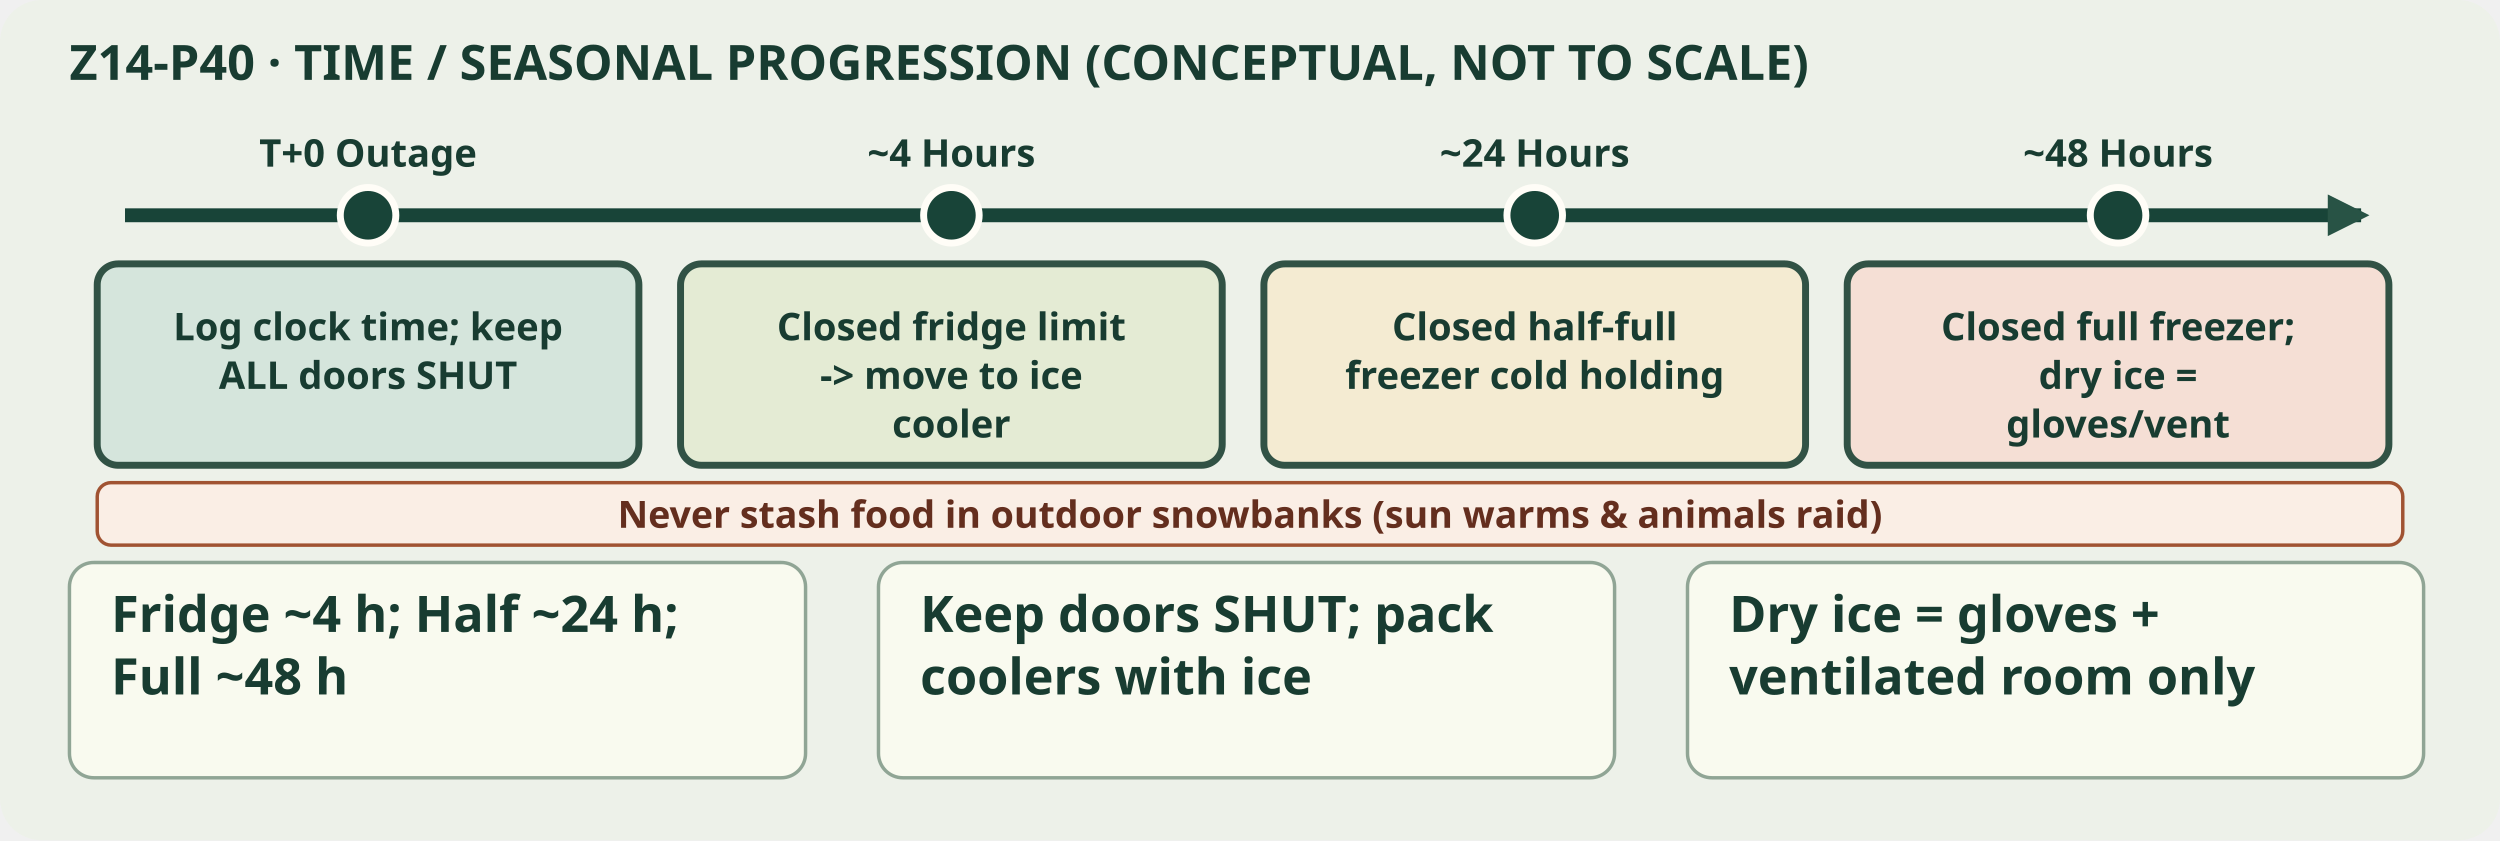
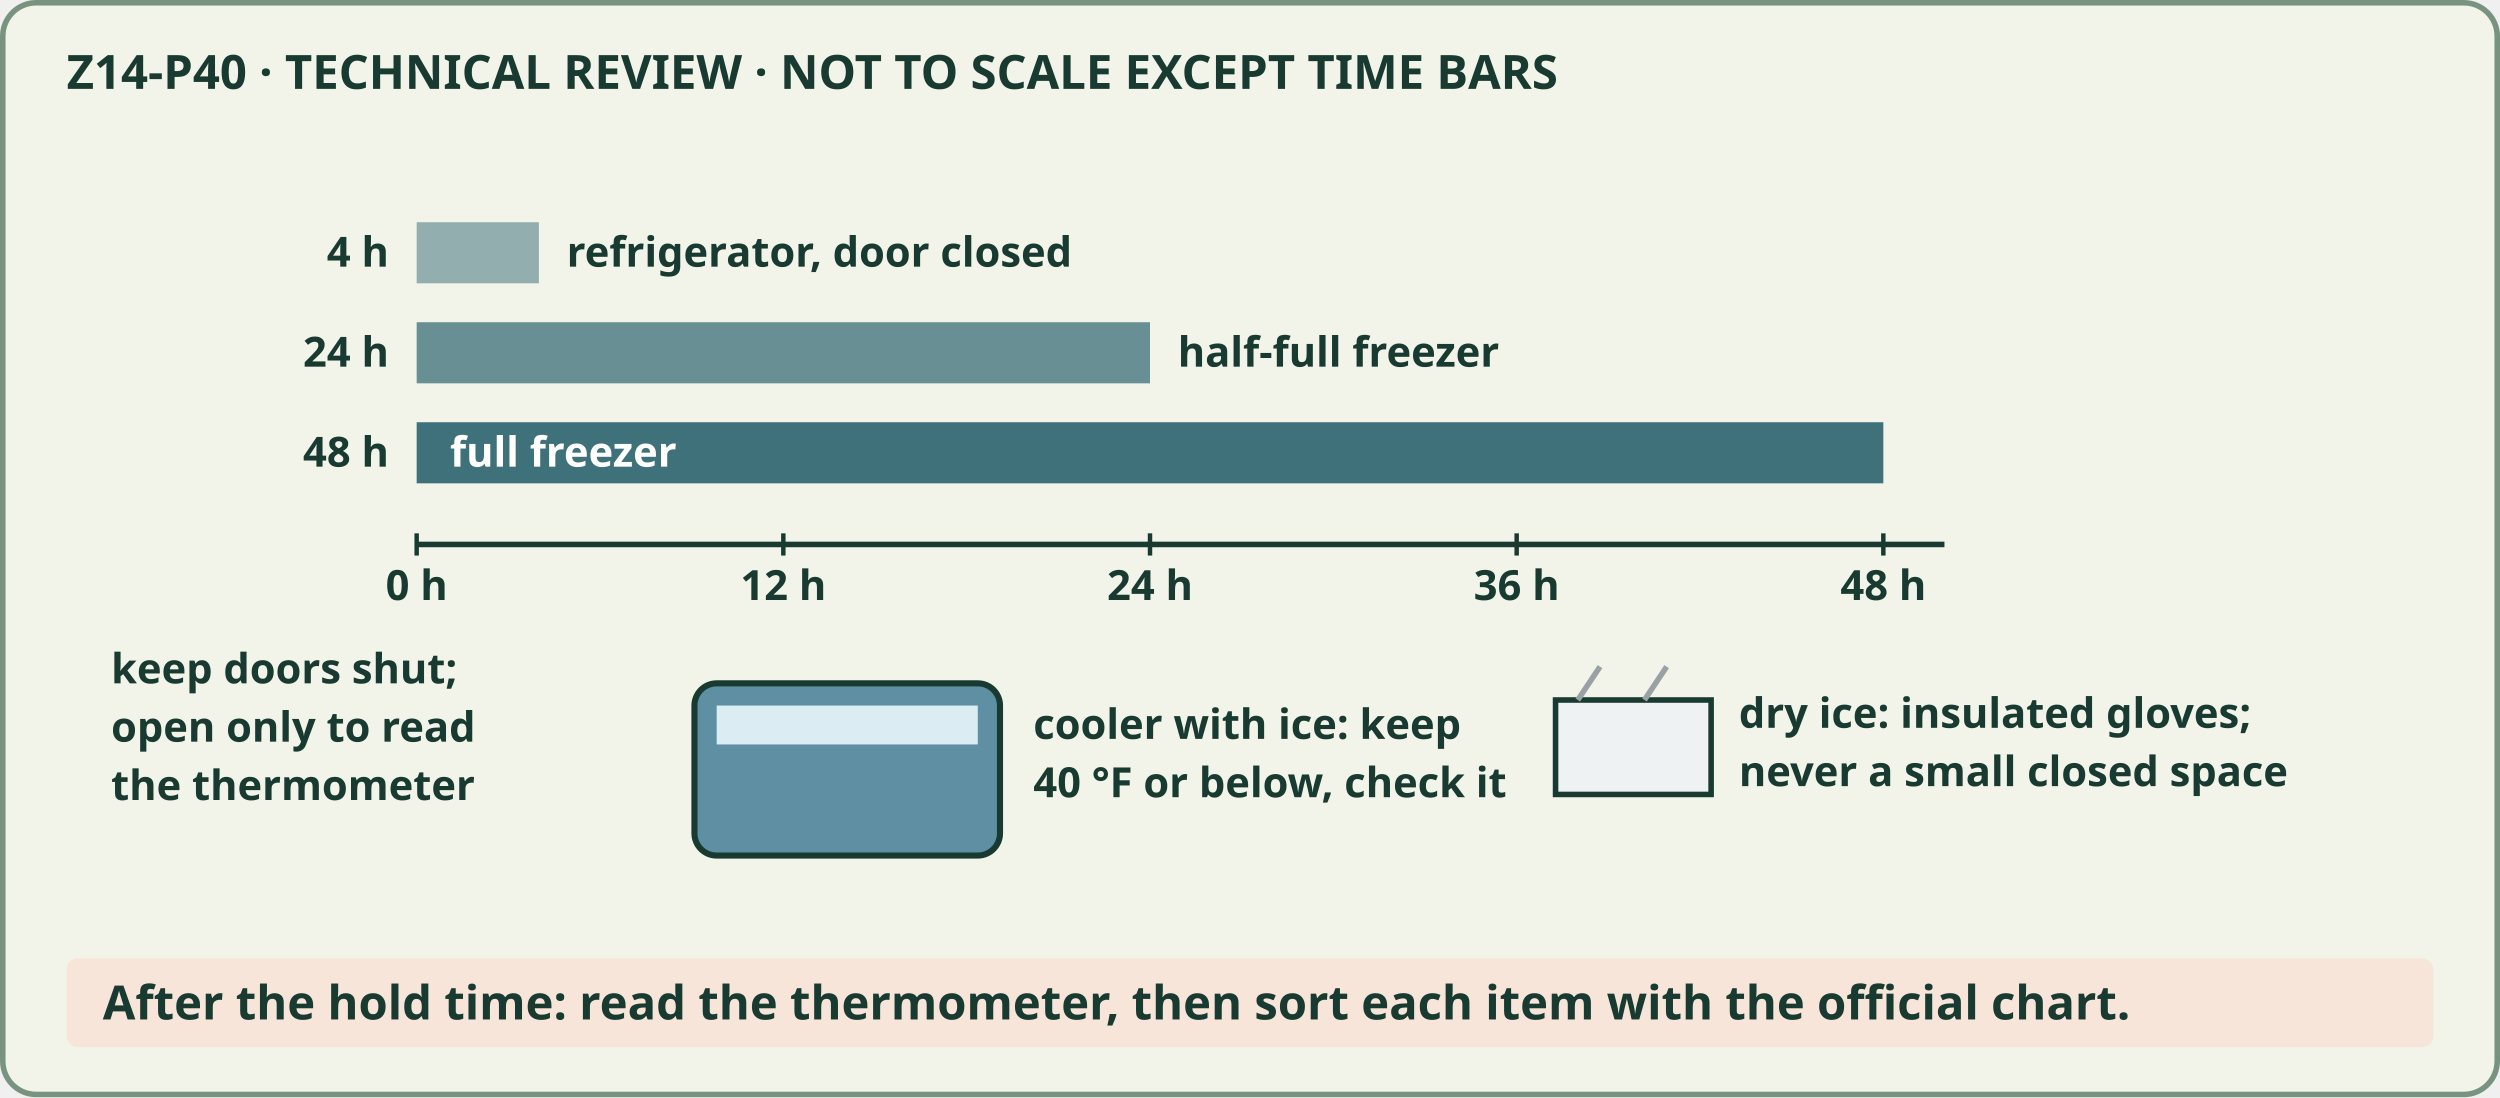
- <svg xmlns="http://www.w3.org/2000/svg" viewBox="0 0 720 242" role="img" aria-labelledby="title desc">
+ <svg xmlns="http://www.w3.org/2000/svg" viewBox="0 0 900 395" role="img" aria-labelledby="title desc">
  <defs>
-     <marker id="arrow" viewBox="0 0 10 10" markerWidth="3" markerHeight="3" refX="8" refY="5" orient="auto">
-       <path d="M0 0L10 5 0 10Z" fill="#285345" />
+     <marker id="m-flow" viewBox="0 0 10 10" refX="8" refY="5" markerWidth="4.2" markerHeight="4.2" orient="auto">
+       <path d="M0 0L10 5L0 10Z" fill="#205b68" />
+     </marker>
+     <marker id="m-reverse" viewBox="0 0 10 10" refX="8" refY="5" markerWidth="4.2" markerHeight="4.2" orient="auto">
+       <path d="M0 0L10 5L0 10Z" fill="#8b3825" />
+     </marker>
+     <marker id="m-load" viewBox="0 0 10 10" refX="8" refY="5" markerWidth="4.2" markerHeight="4.2" orient="auto">
+       <path d="M0 0L10 5L0 10Z" fill="#3b3b3b" />
+     </marker>
+     <marker id="m-air" viewBox="0 0 10 10" refX="8" refY="5" markerWidth="4.2" markerHeight="4.2" orient="auto">
+       <path d="M0 0L10 5L0 10Z" fill="#6b7f8c" />
+     </marker>
+     <marker id="m-ink" viewBox="0 0 10 10" refX="8" refY="5" markerWidth="4.2" markerHeight="4.2" orient="auto">
+       <path d="M0 0L10 5L0 10Z" fill="#183a30" />
    </marker>
  </defs>
-   <rect width="720" height="242" rx="12" fill="#edf1e9" />
-   <g font-family="system-ui,sans-serif" font-size="14.5" font-weight="650" fill="#183c31">
-     <text x="20" y="23" font-size="14" font-weight="700" fill="#183c31" text-anchor="start">Z14-P40 · TIME / SEASONAL PROGRESSION (CONCEPTUAL, NOT TO SCALE)</text>
-     <g id="seasonal-timeline-food_temp-artwork">
-       <path d="M36 62h644" stroke="#184438" stroke-width="4" marker-end="url(#arrow)" />
-       <circle cx="106.0" cy="62" r="8" fill="#184438" stroke="#fffdf7" stroke-width="2" />
-       <text x="106.0" y="48" font-size="11" font-weight="650" fill="#183c31" text-anchor="middle">T+0 Outage</text>
-       <rect x="28" y="76" width="156" height="58" rx="6" fill="#d5e5dc" stroke="#315245" stroke-width="2" />
-       <text x="106.0" y="98" font-size="11" font-weight="650" fill="#183c31" text-anchor="middle">Log clock time; keep</text>
-       <text x="106.0" y="112" font-size="11" font-weight="650" fill="#183c31" text-anchor="middle">ALL doors SHUT</text>
-       <circle cx="274.0" cy="62" r="8" fill="#184438" stroke="#fffdf7" stroke-width="2" />
-       <text x="274.0" y="48" font-size="11" font-weight="650" fill="#183c31" text-anchor="middle">~4 Hours</text>
-       <rect x="196" y="76" width="156" height="58" rx="6" fill="#e4ebd4" stroke="#315245" stroke-width="2" />
-       <text x="274.0" y="98" font-size="11" font-weight="650" fill="#183c31" text-anchor="middle">Closed fridge limit</text>
-       <text x="274.0" y="112" font-size="11" font-weight="650" fill="#183c31" text-anchor="middle">-&gt; move to ice</text>
-       <text x="274.0" y="126" font-size="11" font-weight="650" fill="#183c31" text-anchor="middle">cooler</text>
-       <circle cx="442.0" cy="62" r="8" fill="#184438" stroke="#fffdf7" stroke-width="2" />
-       <text x="442.0" y="48" font-size="11" font-weight="650" fill="#183c31" text-anchor="middle">~24 Hours</text>
-       <rect x="364" y="76" width="156" height="58" rx="6" fill="#f4ebd2" stroke="#315245" stroke-width="2" />
-       <text x="442.0" y="98" font-size="11" font-weight="650" fill="#183c31" text-anchor="middle">Closed half-full</text>
-       <text x="442.0" y="112" font-size="11" font-weight="650" fill="#183c31" text-anchor="middle">freezer cold holding</text>
-       <circle cx="610.0" cy="62" r="8" fill="#184438" stroke="#fffdf7" stroke-width="2" />
-       <text x="610.0" y="48" font-size="11" font-weight="650" fill="#183c31" text-anchor="middle">~48 Hours</text>
-       <rect x="532" y="76" width="156" height="58" rx="6" fill="#f5dfd5" stroke="#315245" stroke-width="2" />
-       <text x="610.0" y="98" font-size="11" font-weight="650" fill="#183c31" text-anchor="middle">Closed full freezer;</text>
-       <text x="610.0" y="112" font-size="11" font-weight="650" fill="#183c31" text-anchor="middle">dry ice =</text>
-       <text x="610.0" y="126" font-size="11" font-weight="650" fill="#183c31" text-anchor="middle">gloves/vent</text>
-       <rect x="28" y="139" width="664" height="18" rx="4" fill="#faeee5" stroke="#a05332" />
-       <text x="360" y="152" font-size="10.8" font-weight="650" fill="#642e1e" text-anchor="middle">Never stash food in outdoor snowbanks (sun warms &amp; animals raid)</text>
-     </g>
-     <g id="stage-panels">
-       <rect x="20" y="162" width="212" height="62" rx="7" fill="#f9faef" stroke="#90a595" />
-       <text x="32" y="182" font-size="14.5" font-weight="650" fill="#183c31" text-anchor="start">Fridge ~4 h; Half ~24 h;</text>
-       <text x="32" y="200" font-size="14.5" font-weight="650" fill="#183c31" text-anchor="start">Full ~48 h</text>
-       <rect x="253" y="162" width="212" height="62" rx="7" fill="#f9faef" stroke="#90a595" />
-       <text x="265" y="182" font-size="14.5" font-weight="650" fill="#183c31" text-anchor="start">Keep doors SHUT; pack</text>
-       <text x="265" y="200" font-size="14.5" font-weight="650" fill="#183c31" text-anchor="start">coolers with ice</text>
-       <rect x="486" y="162" width="212" height="62" rx="7" fill="#f9faef" stroke="#90a595" />
-       <text x="498" y="182" font-size="14.5" font-weight="650" fill="#183c31" text-anchor="start">Dry ice = gloves +</text>
-       <text x="498" y="200" font-size="14.5" font-weight="650" fill="#183c31" text-anchor="start">ventilated room only</text>
-     </g>
+   <style>text{font:650 19px system-ui,sans-serif;fill:#183a30}.small{font-size:17px}.tiny{font-size:15px}.head{font-size:18px;letter-spacing:.4px}.warn{fill:#8b3825}.ok{fill:#205b68}.mute{fill:#4c5d55}.inv{fill:#ffffff}.lead{fill:none;stroke:#365c50;stroke-width:1.6}</style>
+   <rect x="1" y="1" width="898" height="393" rx="12" fill="#f2f3e9" stroke="#789481" stroke-width="2" />
+   <text x="24" y="32" class="small">Z14-P40 · TECHNICAL REVIEW · NOT TO SCALE EXCEPT TIME BARS</text>
+   <g id="z14-p40-artwork">
+     <path d="M150 196H700.0" stroke="#183a30" stroke-width="2" />
+     <path d="M150.0 192v8" stroke="#183a30" stroke-width="1.6" />
+     <text x="150.0" y="216" class="tiny" text-anchor="middle">0 h</text>
+     <path d="M282.0 192v8" stroke="#183a30" stroke-width="1.6" />
+     <text x="282.0" y="216" class="tiny" text-anchor="middle">12 h</text>
+     <path d="M414.0 192v8" stroke="#183a30" stroke-width="1.6" />
+     <text x="414.0" y="216" class="tiny" text-anchor="middle">24 h</text>
+     <path d="M546.0 192v8" stroke="#183a30" stroke-width="1.6" />
+     <text x="546.0" y="216" class="tiny" text-anchor="middle">36 h</text>
+     <path d="M678.0 192v8" stroke="#183a30" stroke-width="1.6" />
+     <text x="678.0" y="216" class="tiny" text-anchor="middle">48 h</text>
+     <rect id="bar-fridge" data-hours="4" x="150" y="80" width="44.0" height="22" fill="#205b68" fill-opacity="0.45" />
+     <text x="140" y="96" class="tiny" text-anchor="end">4 h</text>
+     <text x="204" y="96" class="tiny">refrigerator, door closed</text>
+     <rect id="bar-half" data-hours="24" x="150" y="116" width="264.0" height="22" fill="#205b68" fill-opacity="0.65" />
+     <text x="140" y="132" class="tiny" text-anchor="end">24 h</text>
+     <text x="424" y="132" class="tiny">half-full freezer</text>
+     <rect id="bar-full" data-hours="48" x="150" y="152" width="528.0" height="22" fill="#205b68" fill-opacity="0.85" />
+     <text x="140" y="168" class="tiny" text-anchor="end">48 h</text>
+     <text x="162" y="168" class="tiny inv">full freezer</text>
+     <text x="40" y="246" class="tiny">keep doors shut;</text>
+     <text x="40" y="267" class="tiny">open only to read</text>
+     <text x="40" y="288" class="tiny">the thermometer</text>
+     <rect x="250" y="246" width="110" height="62" rx="8" fill="#5f8fa3" stroke="#183a30" stroke-width="2.2" />
+     <rect x="258" y="254" width="94" height="14" fill="#dcecf3" />
+     <text x="372" y="266" class="tiny">cooler with ice: keep</text>
+     <text x="372" y="287" class="tiny">40 °F or below, check it</text>
+     <rect x="560" y="252" width="56" height="34" fill="#eef2f3" stroke="#183a30" stroke-width="2" />
+     <path d="M568 252l8-12M592 252l8-12" stroke="#9aa1a5" stroke-width="2" />
+     <text x="626" y="262" class="tiny">dry ice: insulated gloves;</text>
+     <text x="626" y="283" class="tiny">never a small closed space</text>
+     <rect x="24" y="345" width="852" height="32" rx="4" fill="#f7e5d9" />
+     <text x="37" y="367" class="small">After the hold time: read the thermometer, then sort each item with the official chart.</text>
  </g>
</svg>
